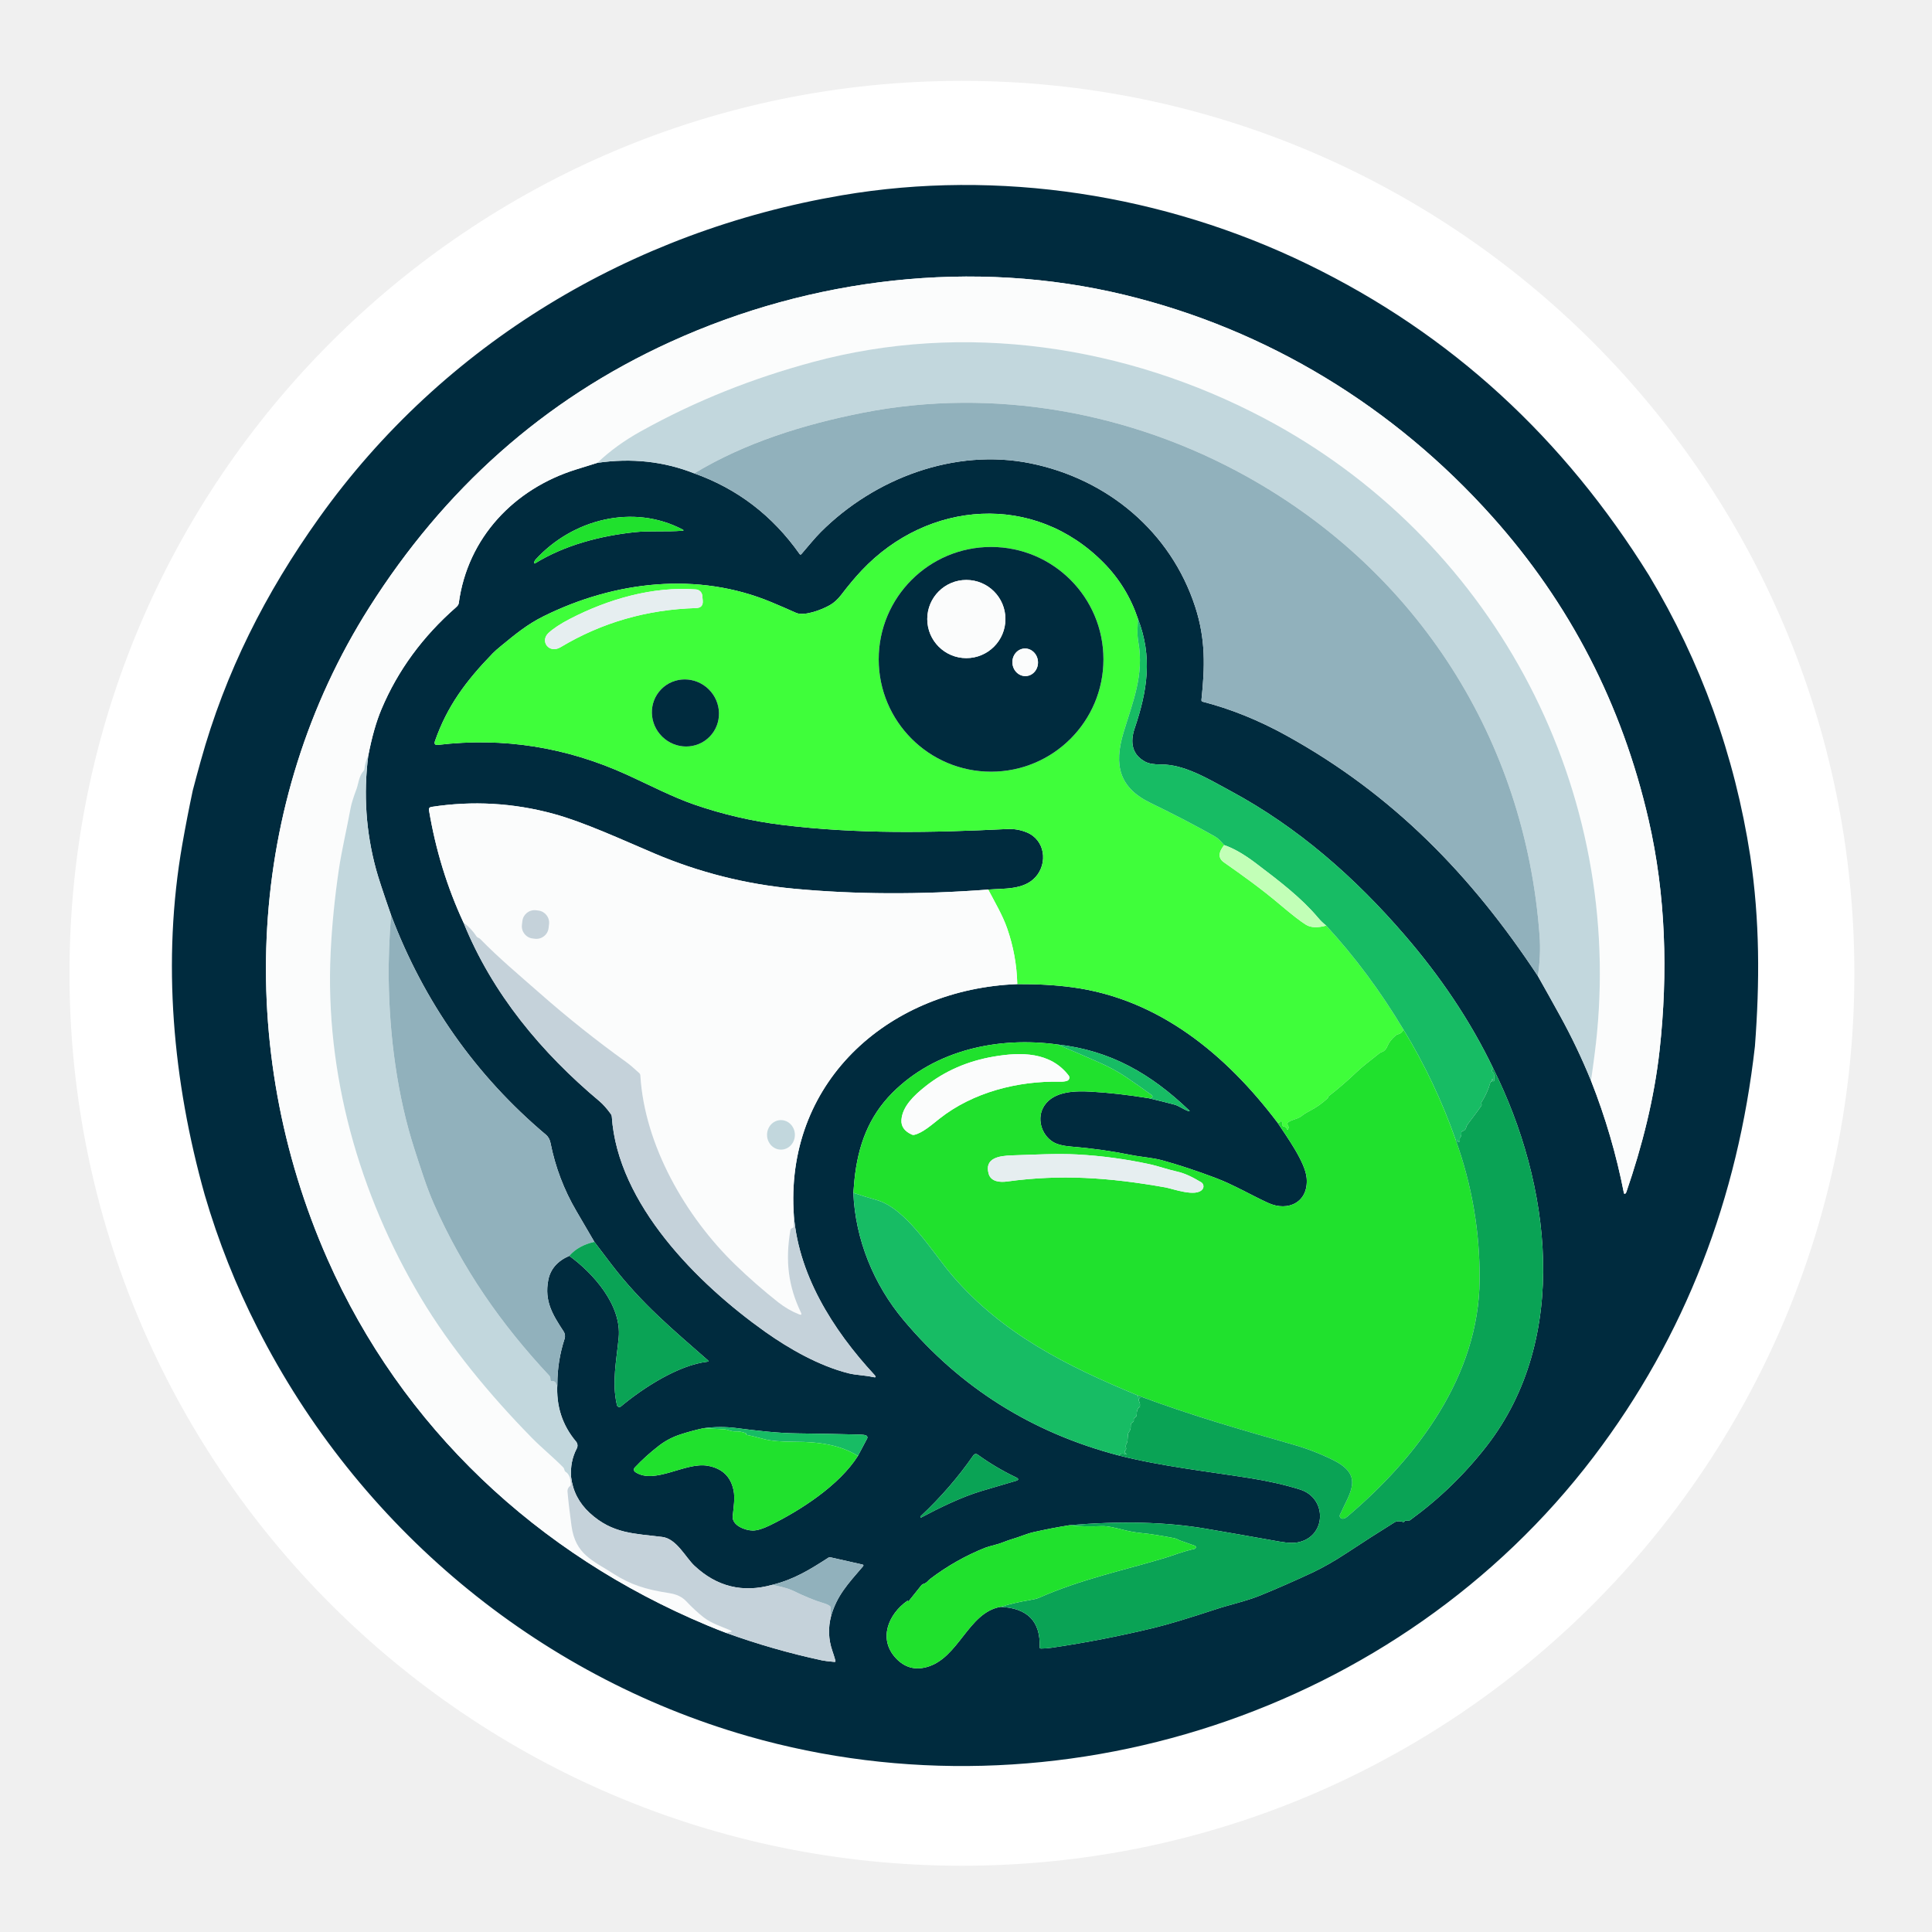
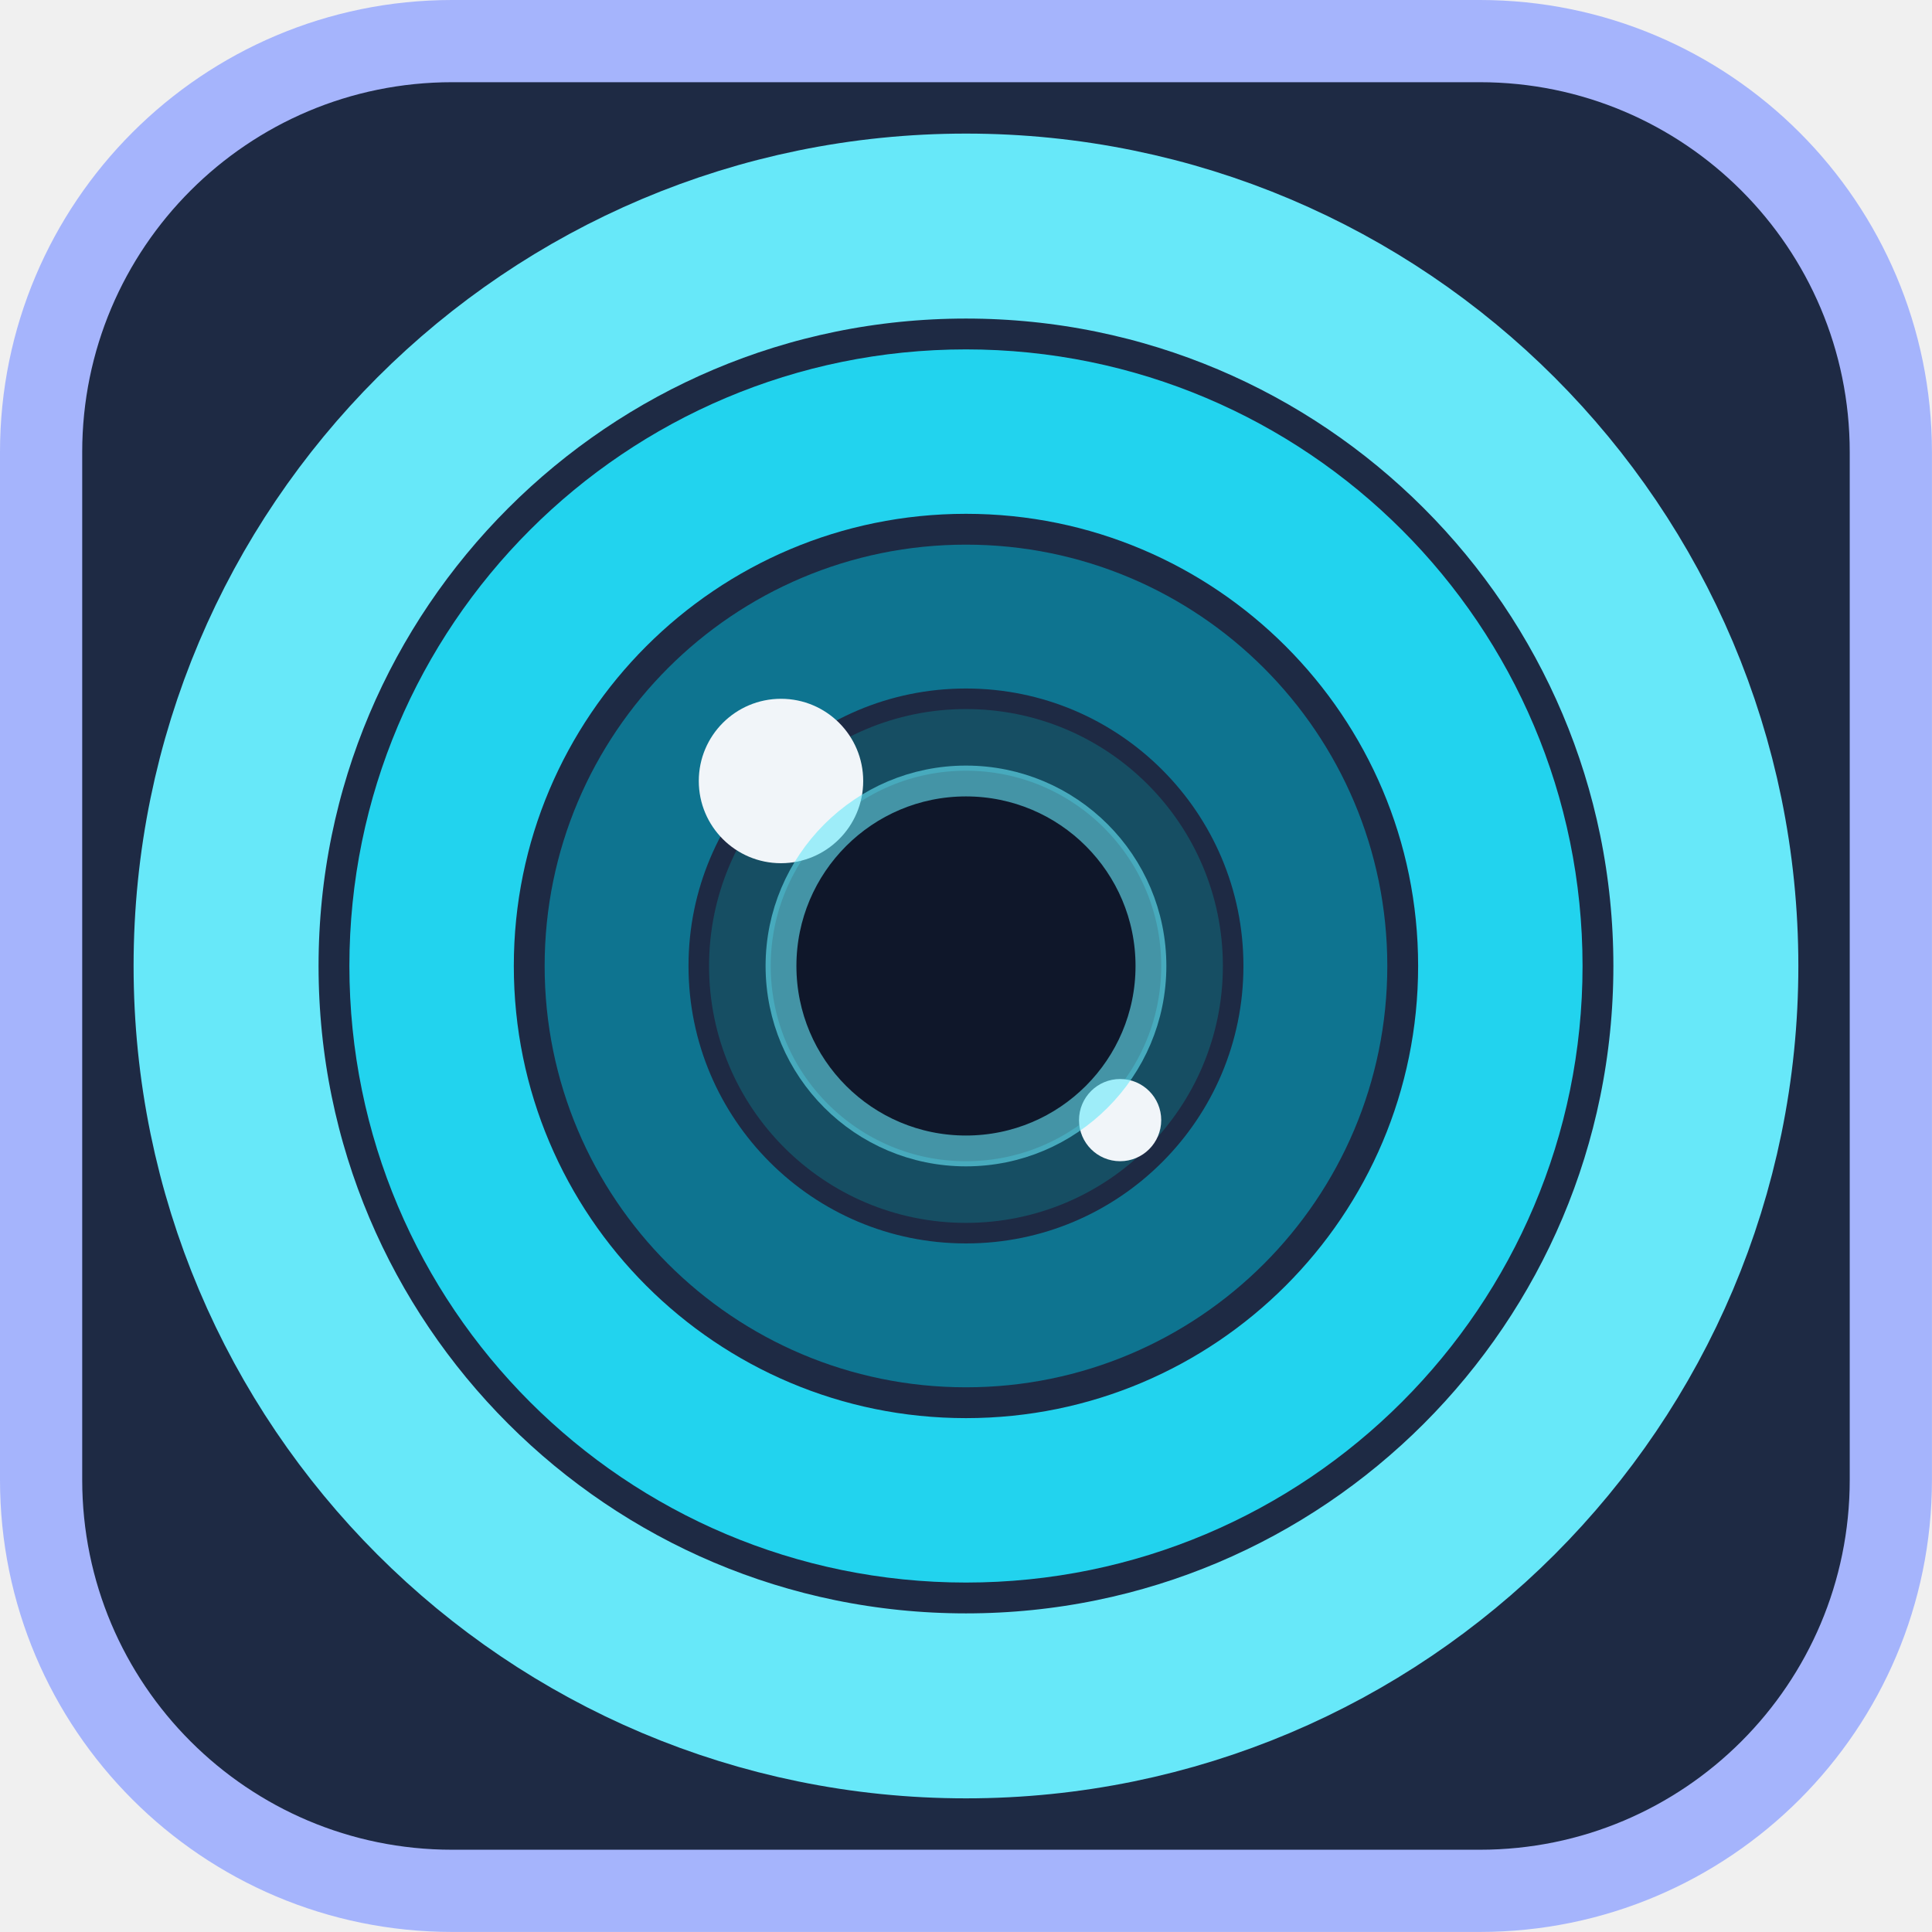
- <svg xmlns="http://www.w3.org/2000/svg" version="1.1" viewBox="0.00 0.00 1024.00 1024.00" id="svg112">
-   <defs id="defs112" />
-   <circle style="fill:#ffffff;stroke-width:0" id="path172" cx="509.843" cy="515.869" r="473.013" />
-   <path fill="#002b3e" d="m 874.012,304.967 q 41.326,68.793 53.663,148.786 c 5.083,34.16 5.053,66.872 2.467,100.826 -9.042,80.111 -36.642,153.292 -85.563,217.638 C 741.656,907.601 559.863,967.071 396.464,920.205 284.158,887.98 189.804,808.903 136.584,704.088 q -17.331,-33.998 -28.073,-70.773 C 91.579,573.033 85.772,509.5 96.632,447.488 q 2.527,-14.391 5.541,-28.546 2.024,-7.757 4.152,-15.381 c 13.135,-47.369 34.337,-89.183 62.765,-129.031 65.838,-92.33 165.541,-151.992 277.034,-171.008 83.199,-14.184 170.756,-0.458 246.819,36.465 76.772,37.278 136.064,92.596 181.07,164.979 z M 384.792,865.433 q 25,9.028 50.812,14.583 1.847,0.399 6.604,0.827 0.783,0.074 0.576,-0.68 -0.754,-2.674 -1.61,-5.142 -3.162,-9.146 -0.65,-18.631 c 3.147,-10.727 8.643,-16.622 16.858,-26.182 q 0.665,-0.768 -0.325,-0.99 l -16.858,-3.797 q -0.635,-0.148 -1.182,0.207 c -9.796,6.324 -18.129,11.495 -29.683,14.361 q -23.537,6.575 -41.341,-10.18 c -4.654,-4.388 -9.397,-14.228 -16.947,-15.189 -14.687,-1.876 -26.344,-1.537 -38.534,-12.766 q -8.451,-7.787 -9.825,-19.001 -0.591,-8.245 3.029,-15.159 a 3.28,3.28 0 0 0 -0.399,-3.635 q -10.963,-13.017 -9.899,-30.658 0.015,-12.16 3.827,-23.818 a 4.506,4.506 0 0 0 -0.517,-3.886 c -5.807,-8.88 -10.269,-15.972 -8.141,-27.186 q 1.655,-8.732 11.14,-12.884 c 12.603,9.131 27.866,26.122 26.196,43.38 -1.152,11.953 -3.723,23.729 -0.931,35.741 a 1.3,1.3 0 0 0 2.098,0.709 c 11.672,-9.766 30.422,-21.941 45.818,-23.714 q 1.034,-0.118 0.251,-0.798 c -17.996,-15.839 -34.884,-29.654 -51.107,-50.841 q -4.551,-5.94 -9.028,-11.894 -4.905,-8.451 -9.5,-16.267 -9.944,-16.962 -13.756,-36.229 c -0.281,-1.448 -1.049,-3.118 -2.32,-4.196 -37.366,-31.471 -64.789,-70.61 -82.179,-116.517 q -6.265,-17.981 -7.949,-24.216 -8.038,-29.639 -4.137,-60.224 2.837,-14.805 7.033,-24.734 12.943,-30.688 39.494,-53.944 1.315,-1.152 1.448,-2.201 c 4.669,-34.692 29.358,-60.622 62.174,-70.847 q 6.102,-1.906 11.273,-3.517 27.172,-3.975 51.388,5.585 34.293,12.234 55.776,42.685 0.473,0.694 1.034,0.044 c 3.369,-3.915 7.018,-8.437 10.254,-11.672 28.427,-28.413 70.921,-44.577 111.227,-36.362 40.779,8.318 74.245,36.273 87.173,75.959 5.674,17.39 5.142,32.166 3.339,49.364 q -0.089,0.827 0.724,1.019 22.207,5.718 44.163,17.834 c 56.618,31.22 98.255,74.245 133.405,127.524 q 5.718,10.106 11.85,21.232 9.146,16.607 16.327,34.249 11.466,29.018 17.449,59.603 a 0.458,0.458 0 0 0 0.68,0.295 q 0.399,-0.236 0.591,-0.813 c 8.378,-24.32 14.819,-49.674 17.642,-75.279 4.477,-40.646 3.339,-82.179 -5.851,-122.131 Q 852.721,342.91 790.887,273.792 C 738.952,215.725 671.814,174.591 595.973,156.27 515.818,136.914 430.004,147.168 355.256,181.255 287.763,212.017 235.179,259.681 195.744,321.899 130.172,425.385 124.321,555.775 173.566,667.343 213.031,756.762 284.971,823.856 374.7,861.414 q 5.112,2.142 10.091,4.019 z M 523.782,471.498 q -54.299,4.093 -102.939,-0.458 -38.534,-3.62 -74.097,-18.735 c -17.376,-7.373 -37.1,-16.519 -53.324,-20.951 q -31.959,-8.717 -64.745,-3.679 -1.551,0.236 -1.3,1.788 5.275,31.501 18.306,59.559 c 15.145,37.485 41.282,68.911 72.132,94.724 q 2.733,2.305 5.954,6.723 0.443,0.606 0.502,1.359 c 3.073,46.409 45.64,88.74 81.16,113.961 13.032,9.249 28.797,18.173 44.325,22.089 3.989,1.005 8.732,1.019 12.987,2.009 q 2.32,0.547 0.694,-1.212 c -21.971,-23.729 -41.193,-53.974 -42.848,-87.247 -3.354,-69.813 51.979,-117.33 118.585,-119.827 q 15.809,-0.103 29.048,1.67 c 46.01,6.117 81.647,35.712 108.849,71.674 4.935,7.521 14.76,20.981 15.484,29.447 1.093,12.721 -9.737,18.07 -20.419,13.179 -8.732,-4.004 -18.439,-9.693 -27.777,-13.209 q -15.041,-5.688 -28.309,-9.353 c -5.142,-1.418 -11.347,-1.788 -16.445,-2.822 q -15.75,-3.177 -31.767,-4.462 -6.634,-0.532 -9.825,-2.541 c -6.25,-3.93 -8.732,-12.825 -4.477,-19.208 5.275,-7.89 16.962,-7.786 24.66,-7.373 q 13.785,0.754 30.555,3.457 6.9,1.596 13.682,3.398 c 2.482,0.665 4.684,2.482 7.314,3.398 q 1.404,0.488 0.325,-0.532 c -19.991,-19.045 -41.4,-31.619 -69.576,-34.722 -31.264,-4.285 -64.892,2.778 -87.646,25.753 -12.382,12.515 -18.129,27.674 -19.991,46.187 q -0.369,3.679 -0.561,6.678 c 1.02,24.822 10.875,48.714 26.625,67.478 q 45.035,53.634 113.961,71.704 c 22.769,5.792 46.379,8.348 69.561,12.027 q 14.805,2.349 26.595,6.043 c 14.627,4.58 14.036,25.192 -1.271,28.028 -3.871,0.724 -8.717,-0.266 -12.795,-0.99 q -17.893,-3.206 -35.83,-6.265 -31.604,-5.378 -72.369,-1.832 -9.5,1.522 -18.868,3.635 c -3.842,0.857 -7.594,2.615 -11.569,3.738 -2.733,0.768 -5.319,2.069 -8.171,2.807 q -4.654,1.212 -6.176,1.817 -15.573,6.265 -28.989,16.46 c -1.079,0.813 -1.817,2.172 -3.561,2.645 q -0.65,0.177 -1.079,0.709 l -6.664,8.333 q -0.163,0.192 -0.222,0.133 -0.133,-0.133 -0.325,-0.222 -0.133,-0.074 -0.266,0.015 c -10.032,7.033 -15.529,20.227 -6.058,30.378 q 6.767,7.255 16.149,4.772 c 17.257,-4.566 22.059,-29.033 39.361,-31.959 q 21.454,0.975 20.7,21.321 -0.03,0.768 0.739,0.768 2.911,-0.03 5.733,-0.443 27.408,-4.048 54.313,-10.579 10.786,-2.615 33.215,-10.003 c 6.398,-2.113 15.558,-4.122 22.99,-7.151 q 13.741,-5.629 27.216,-11.924 8.762,-4.107 18.558,-10.564 12.574,-8.304 25.369,-16.267 0.576,-0.355 1.226,-0.458 1.699,-0.251 3.191,0.296 a 0.724,0.739 23.6 0 0 0.901,-0.355 q 0.34,-0.665 1.359,-0.355 a 1.684,1.684 0 0 0 1.522,-0.251 q 23.02,-16.725 40.513,-39.184 c 44.754,-57.49 33.968,-139.374 3.576,-200.189 -12.249,-25.576 -28.398,-49.201 -46.896,-70.64 -26.403,-30.644 -56.589,-57.224 -92.315,-76.461 -11.85,-6.383 -24.409,-14.125 -36.879,-14.051 q -5.57,0.03 -8.304,-1.418 c -7.033,-3.709 -8.2,-10.254 -5.688,-17.686 6.782,-20.02 9.574,-37.928 1.729,-58.185 q -5.674,-16.903 -18.04,-29.491 c -36.908,-37.618 -93.246,-33.229 -128.352,3.945 q -5.053,5.349 -10.801,12.884 -2.822,3.694 -6.146,5.555 c -4.743,2.674 -13.697,5.895 -17.848,4.034 q -6.442,-2.896 -12.973,-5.615 c -39.095,-16.356 -83.022,-11.273 -120.772,7.388 -8.909,4.403 -15.366,9.87 -22.414,15.617 q -3.044,2.482 -4.447,3.915 c -14.539,14.967 -24.335,28.28 -30.762,46.63 q -0.813,2.334 1.64,2.039 51.92,-6.161 100.19,15.869 c 11.835,5.393 24.098,11.791 35.519,15.736 q 22.695,7.86 46.645,10.815 c 40.188,4.935 79.003,4.152 119.324,2.187 q 5.275,-0.251 10.136,1.699 c 9.914,3.945 11.48,16.297 4.905,23.699 -6.161,6.944 -16.844,6.043 -25.133,6.693 z M 361.787,280.662 c -26.211,-13.77 -58.332,-5.467 -77.865,15.869 q -0.783,0.842 -0.798,1.847 a 0.281,0.281 0 0 0 0.428,0.236 c 15.869,-9.766 34.722,-14.627 53.131,-16.578 7.491,-0.798 16.652,-0.074 24.97,-0.739 q 1.182,-0.089 0.133,-0.635 z m 11.052,476.321 q -6.22,1.345 -12.278,3.324 -6.117,1.995 -11.155,5.836 -7.018,5.378 -12.987,11.702 a 1.551,1.551 0 0 0 0.251,2.349 c 10.284,6.915 26.507,-5.393 38.401,-3.31 q 11.451,2.009 13.726,12.973 c 0.857,4.152 0.015,9.205 -0.443,13.697 -0.502,5.068 6.841,7.668 10.638,7.654 q 3.457,0 9.072,-2.748 c 16.031,-7.816 36.775,-21.173 46.645,-36.79 l 4.92,-9.264 a 1.152,1.138 23.7 0 0 -0.635,-1.61 q -1.152,-0.399 -3.058,-0.443 -16.489,-0.414 -32.978,-0.621 c -10.963,-0.118 -21.897,-1.448 -32.742,-2.837 q -8.599,-1.093 -17.376,0.089 z m 115.438,47.31 c 9.427,-5.024 21.261,-10.83 31.959,-14.036 q 9.707,-2.911 18.055,-5.319 2.645,-0.754 0.163,-1.936 -10.712,-5.112 -20.36,-12.086 a 1.492,1.492 0 0 0 -2.113,0.355 q -12.071,17.42 -28.043,32.372 -0.118,0.103 -0.133,0.222 -0.015,0.222 0.148,0.384 0.148,0.133 0.325,0.044 z" id="path76" style="display:inline;stroke-width:1.478" />
-   <path fill="#fbfcfc" d="m 843.265,572.782 q 2.275,-15.676 3.177,-25.192 C 859.311,413.166 789.306,284.607 669.938,221.635 596.845,183.072 511.119,170.173 430.743,191.908 c -31.678,8.555 -61.494,20.257 -91.089,36.687 q -13.179,7.314 -23.049,16.725 -5.171,1.611 -11.273,3.517 c -32.816,10.224 -57.505,36.155 -62.174,70.847 q -0.133,1.049 -1.448,2.201 -26.551,23.256 -39.494,53.944 -4.196,9.929 -7.033,24.734 -1.67,3.236 -2.009,6.87 -0.059,0.709 -0.532,1.241 c -2.497,2.822 -2.66,6.767 -3.635,9.367 q -2.571,6.87 -3.177,10.239 c -1.995,10.904 -4.758,22.488 -6.235,32.564 q -3.339,22.68 -4.359,44.266 c -3.029,63.843 15.085,127.923 47.768,182.695 15.499,25.989 36.391,51.329 58.805,74.201 5.097,5.201 11.569,10.49 16.637,15.647 q 0.532,0.547 0.724,1.492 0.148,0.68 0.739,1.034 1.33,0.798 2.083,2.925 0.532,1.684 0.488,3.738 -0.015,0.576 -0.473,0.916 -0.694,0.517 -1.034,1.418 -0.236,0.635 -0.192,1.315 0.665,7.668 2.142,18.38 c 2.083,15.012 11.17,18.159 22.192,25.221 8.983,5.733 16.77,8.318 29.609,10.298 q 5.733,0.872 8.895,4.211 5.038,5.319 9.427,8.703 c 4.004,3.103 9.264,4.772 14.096,6.811 q 1.315,0.561 -0.074,0.842 l -2.275,0.473 q -4.979,-1.876 -10.091,-4.019 C 284.971,823.856 213.031,756.762 173.566,667.343 124.321,555.775 130.172,425.385 195.744,321.899 235.179,259.681 287.763,212.017 355.256,181.255 c 74.748,-34.086 160.562,-44.34 240.717,-24.985 75.841,18.321 142.979,59.455 194.914,117.522 q 61.834,69.118 82.889,160.665 c 9.19,39.952 10.328,81.485 5.851,122.131 -2.822,25.605 -9.264,50.96 -17.642,75.279 q -0.192,0.576 -0.591,0.813 a 0.458,0.458 0 0 1 -0.68,-0.296 q -5.984,-30.585 -17.449,-59.603 z" id="path77" style="display:inline;stroke-width:1.478" />
-   <path fill="#c2d7dd" d="m 843.265,572.782 q -7.181,-17.642 -16.327,-34.249 -6.132,-11.126 -11.85,-21.232 1.684,-10.919 0.916,-21.424 C 808.351,391.875 751.216,302.987 661.058,252.693 599.564,218.414 526.678,205.057 457.102,218.813 c -31.072,6.161 -62.1,15.765 -89.109,32.092 q -24.216,-9.56 -51.388,-5.585 9.87,-9.412 23.049,-16.725 c 29.595,-16.43 59.411,-28.132 91.089,-36.687 80.377,-21.734 166.102,-8.836 239.195,29.728 119.368,62.972 189.373,191.53 176.504,325.955 q -0.901,9.515 -3.177,25.192 z" id="path78" style="display:inline;stroke-width:1.478" />
-   <path fill="#91b1bc" d="M 815.089,517.301 C 779.939,464.022 738.302,420.996 681.684,389.776 q -21.956,-12.116 -44.163,-17.834 -0.813,-0.192 -0.724,-1.019 c 1.803,-17.198 2.334,-31.973 -3.339,-49.364 -12.928,-39.686 -46.394,-67.641 -87.173,-75.959 -40.307,-8.215 -82.8,7.949 -111.227,36.362 -3.236,3.236 -6.885,7.757 -10.254,11.672 q -0.561,0.65 -1.034,-0.044 -21.483,-30.452 -55.776,-42.685 c 27.009,-16.327 58.037,-25.93 89.109,-32.092 69.576,-13.756 142.462,-0.399 203.956,33.879 90.158,50.295 147.294,139.182 154.947,243.184 q 0.768,10.505 -0.916,21.424 z" id="path80" style="display:inline;stroke-width:1.478" />
-   <path fill="#3ffe3a" d="m 603.11,327.898 c -0.044,4.27 -0.591,7.801 0.192,12.145 3.251,17.863 -3.014,32.151 -7.86,48.389 -5.068,16.947 -2.394,29.004 14.317,37.115 q 19.222,9.308 34.145,17.789 1.522,0.872 2.66,2.054 1.241,1.3 2.275,2.527 -4.743,5.91 -0.133,9.131 c 10.269,7.196 19.813,14.022 29.905,22.562 q 9.633,8.141 13.652,10.564 3.797,2.275 10.653,0.414 22.798,24.778 40.957,55.141 -0.975,2.069 -2.94,2.482 -0.68,0.148 -1.197,0.591 -3.221,2.778 -4.359,5.644 -0.99,2.467 -2.97,3.132 -0.724,0.236 -1.315,0.709 l -7.018,5.555 q -2.911,2.305 -5.6,4.876 -6.885,6.56 -14.406,12.382 -0.177,0.148 -0.163,0.355 0.015,0.118 0,0.222 -0.015,0.207 -0.222,0.399 -4.418,4.137 -9.811,6.885 -2.29,1.167 -4.3,2.763 c -1.921,1.522 -6.294,1.98 -7.166,3.546 q -0.251,0.443 0.044,0.857 0.946,1.33 0.207,2.467 -0.296,0.458 -0.473,-0.044 -0.443,-1.3 -1.803,-1.522 -0.754,-0.118 -0.621,-0.857 0.192,-1.093 -0.754,-2.069 -0.251,-0.281 -0.355,0.089 -0.074,0.31 -0.207,0.458 -0.458,0.547 -1.374,0.295 C 649.873,558.982 614.235,529.387 568.225,523.27 q -13.239,-1.773 -29.048,-1.67 -0.369,-15.277 -5.408,-29.669 c -2.349,-6.737 -6.442,-13.682 -9.988,-20.434 8.289,-0.65 18.971,0.251 25.133,-6.693 6.575,-7.402 5.009,-19.754 -4.905,-23.699 q -4.861,-1.95 -10.136,-1.699 c -40.321,1.965 -79.136,2.748 -119.324,-2.187 q -23.951,-2.955 -46.645,-10.815 c -11.421,-3.945 -23.685,-10.343 -35.519,-15.736 q -48.27,-22.03 -100.19,-15.869 -2.453,0.296 -1.64,-2.039 c 6.427,-18.351 16.223,-31.663 30.762,-46.63 q 1.404,-1.433 4.447,-3.915 c 7.048,-5.748 13.504,-11.214 22.414,-15.617 37.751,-18.661 81.677,-23.744 120.772,-7.388 q 6.531,2.719 12.973,5.615 c 4.152,1.862 13.106,-1.359 17.848,-4.034 q 3.324,-1.862 6.146,-5.555 5.748,-7.535 10.801,-12.884 c 35.106,-37.174 91.443,-41.562 128.352,-3.945 q 12.367,12.588 18.04,29.491 z m -18.262,21.557 a 59.559,59.559 0 0 0 -59.559,-59.559 59.559,59.559 0 0 0 -59.559,59.559 59.559,59.559 0 0 0 59.559,59.559 59.559,59.559 0 0 0 59.559,-59.559 z M 368.894,312.414 c -23.005,-1.743 -46.808,5.245 -66.828,15.617 q -7.476,3.871 -11.333,7.447 c -4.743,4.403 0.31,11.185 6.383,7.55 q 32.683,-19.592 71.837,-20.744 3.842,-0.103 3.516,-3.945 l -0.236,-2.63 a 3.62,3.635 89.7 0 0 -3.339,-3.295 z m 7.237,78.039 a 17.967,17.597 44.4 0 0 -0.525,-25.143 17.967,17.597 44.4 0 0 -25.149,10e-4 17.967,17.597 44.4 0 0 0.525,25.143 17.967,17.597 44.4 0 0 25.149,-0.002 z" id="path81" style="display:inline;stroke-width:1.478" />
-   <path fill="#20e12d" d="m 283.922,296.53 c 19.533,-21.335 51.654,-29.639 77.865,-15.869 q 1.049,0.547 -0.133,0.635 c -8.318,0.665 -17.479,-0.059 -24.97,0.739 -18.41,1.95 -37.263,6.811 -53.131,16.578 a 0.281,0.281 0 0 1 -0.428,-0.236 q 0.015,-1.005 0.798,-1.847 z" id="path82" style="display:inline;stroke-width:1.478" />
-   <path fill="#002b3e" d="m 584.848,349.455 a 59.559,59.559 0 0 1 -59.559,59.559 59.559,59.559 0 0 1 -59.559,-59.559 59.559,59.559 0 0 1 59.559,-59.559 59.559,59.559 0 0 1 59.559,59.559 z m -51.949,-21.35 a 20.715,20.715 0 0 0 -20.715,-20.715 20.715,20.715 0 0 0 -20.715,20.715 20.715,20.715 0 0 0 20.715,20.715 20.715,20.715 0 0 0 20.715,-20.715 z m 11.062,30.221 a 7.314,6.782 85.4 0 0 6.173,-7.834 7.314,6.782 85.4 0 0 -7.346,-6.746 7.314,6.782 85.4 0 0 -6.173,7.834 7.314,6.782 85.4 0 0 7.346,6.746 z" id="path83" style="display:inline;stroke-width:1.478" />
-   <path fill="#fbfcfc" d="m 532.898,328.105 a 20.715,20.715 0 0 1 -20.715,20.715 20.715,20.715 0 0 1 -20.715,-20.715 20.715,20.715 0 0 1 20.715,-20.715 20.715,20.715 0 0 1 20.715,20.715 z" id="path84" style="display:inline;stroke-width:1.478" />
-   <path fill="#e6eef0" d="m 302.066,328.031 c 20.02,-10.372 43.823,-17.361 66.828,-15.617 a 3.62,3.635 89.7 0 1 3.339,3.295 l 0.236,2.63 q 0.325,3.842 -3.516,3.945 -39.154,1.152 -71.837,20.744 c -6.073,3.635 -11.126,-3.147 -6.383,-7.55 q 3.856,-3.576 11.333,-7.447 z" id="path85" style="display:inline;stroke-width:1.478" />
-   <path fill="#17bc64" d="m 603.11,327.898 c 7.846,20.257 5.053,38.164 -1.729,58.185 -2.512,7.432 -1.345,13.977 5.688,17.686 q 2.733,1.448 8.304,1.418 c 12.47,-0.074 25.029,7.668 36.879,14.051 35.726,19.237 65.912,45.818 92.315,76.461 18.498,21.439 34.648,45.064 46.896,70.64 q -1.537,0.901 -0.089,2.113 0.443,0.369 0.488,0.946 l 0.222,3.073 q 0.015,0.177 -0.118,0.31 l -0.296,0.295 a 0.222,0.222 0 0 1 -0.355,-0.074 q -0.236,-0.473 -0.163,-1.005 0.059,-0.399 -0.222,-0.118 -0.502,0.502 -0.015,1.212 0.103,0.148 -0.074,0.148 -0.192,0 -0.428,0 a 0.502,0.502 0 0 0 -0.458,0.355 q -1.566,5.644 -4.713,10.579 -0.295,0.473 -0.044,0.975 0.236,0.458 -0.059,0.916 -1.492,2.246 -7.447,10.106 -0.443,0.606 -0.576,1.345 -0.266,1.522 -1.862,1.98 -0.813,0.236 -0.709,1.079 0.177,1.33 -0.68,2.453 -0.295,0.384 -0.148,0.842 0.118,0.443 -0.059,0.946 -0.296,0.783 -1.049,0.428 -0.384,-0.177 -0.044,-0.414 0.236,-0.163 0.103,-0.488 a 0.148,0.133 81.7 0 0 -0.089,-0.074 l -1.019,-0.059 q -10.801,-30.747 -27.689,-58.48 -18.159,-30.363 -40.957,-55.141 -2.364,-1.847 -4.211,-4.048 c -8.821,-10.52 -20.316,-19.355 -33.259,-29.137 q -9.323,-7.033 -16.607,-9.486 -1.034,-1.226 -2.275,-2.527 -1.138,-1.182 -2.66,-2.054 -14.923,-8.481 -34.145,-17.789 c -16.711,-8.112 -19.385,-20.168 -14.317,-37.115 4.846,-16.238 11.111,-30.525 7.86,-48.389 -0.783,-4.344 -0.236,-7.875 -0.192,-12.145 z" id="path87" style="display:inline;stroke-width:1.478" />
-   <path fill="#fbfcfc" d="m 543.96,358.326 a 7.314,6.782 85.4 0 1 -7.346,-6.746 7.314,6.782 85.4 0 1 6.173,-7.834 7.314,6.782 85.4 0 1 7.346,6.746 7.314,6.782 85.4 0 1 -6.173,7.834 z" id="path88" style="display:inline;stroke-width:1.478" />
-   <path fill="#002b3e" d="m 376.131,390.453 a 17.967,17.597 44.4 0 1 -25.149,0.002 17.967,17.597 44.4 0 1 -0.525,-25.143 17.967,17.597 44.4 0 1 25.149,-0.001 17.967,17.597 44.4 0 1 0.525,25.143 z" id="path89" style="display:inline;stroke-width:1.478" />
-   <path fill="#c2d7dd" d="m 195.182,400.562 q -3.901,30.585 4.137,60.224 1.684,6.235 7.949,24.216 -1.448,18.395 -1.241,34.145 c 0.384,29.639 4.462,61.612 13.741,90.217 3.147,9.678 6.235,19.71 10.21,28.738 15.248,34.53 35.726,63.858 61.184,91.059 q 0.473,0.517 0.532,1.212 l 0.059,0.901 q 0.074,0.946 1.019,0.798 0.96,-0.148 1.64,0.665 0.281,0.325 0.31,0.739 0.148,1.61 0.694,-0.074 -1.064,17.642 9.899,30.658 a 3.28,3.28 0 0 1 0.399,3.635 q -3.62,6.915 -3.029,15.159 -0.34,0.118 -0.694,0.251 -0.754,-2.128 -2.083,-2.925 -0.591,-0.355 -0.739,-1.034 -0.192,-0.946 -0.724,-1.492 C 293.378,772.497 286.906,767.208 281.809,762.007 259.395,739.135 238.503,713.796 223.004,687.806 190.321,633.035 172.207,568.955 175.236,505.111 q 1.019,-21.587 4.359,-44.266 c 1.478,-10.077 4.24,-21.66 6.235,-32.564 q 0.606,-3.369 3.177,-10.239 c 0.975,-2.6 1.138,-6.545 3.635,-9.367 q 0.473,-0.532 0.532,-1.241 0.34,-3.635 2.009,-6.87 z" id="path90" style="display:inline;stroke-width:1.478" />
-   <path fill="#fbfcfc" d="m 523.782,471.498 c 3.546,6.752 7.639,13.697 9.988,20.434 q 5.038,14.391 5.408,29.669 c -66.606,2.497 -121.939,50.014 -118.585,119.827 l 0.089,8.791 q 0,0.31 -0.295,0.458 l -0.754,0.34 q -0.576,0.281 -0.694,0.916 c -2.852,16.607 -1.034,29.92 5.555,43.705 q 0.813,1.699 -0.946,1.005 -5.94,-2.364 -11.17,-6.486 -11.835,-9.353 -22.65,-19.828 C 363.471,644.914 341.634,607.163 339.403,570.004 a 1.847,1.832 19.7 0 0 -0.591,-1.241 q -4.314,-3.989 -6.856,-5.821 -23.714,-17.036 -45.64,-36.332 c -10.801,-9.5 -21.793,-18.691 -31.855,-28.989 a 2.364,2.334 77.1 0 0 -0.857,-0.547 q -0.68,-0.222 -0.975,-0.68 -2.97,-4.521 -6.944,-7.373 -13.032,-28.058 -18.306,-59.559 -0.251,-1.551 1.3,-1.788 32.786,-5.038 64.745,3.679 c 16.223,4.433 35.948,13.578 53.324,20.951 q 35.564,15.115 74.097,18.735 48.64,4.551 102.939,0.458 z m -232.769,18.329 a 6.501,6.501 0 0 0 -5.686,-7.225 l -1.232,-0.147 a 6.501,6.501 0 0 0 -7.225,5.686 l -0.245,2.054 a 6.501,6.501 0 0 0 5.686,7.225 l 1.232,0.147 a 6.501,6.501 0 0 0 7.225,-5.686 z m 123.025,119.507 a 7.831,7.388 89.2 0 0 7.277,-7.933 7.831,7.388 89.2 0 0 -7.496,-7.727 7.831,7.388 89.2 0 0 -7.277,7.933 7.831,7.388 89.2 0 0 7.496,7.727 z" id="path91" style="display:inline;stroke-width:1.478" />
-   <path fill="#c2ffb7" d="m 648.839,447.917 q 7.284,2.453 16.607,9.486 c 12.943,9.781 24.438,18.617 33.259,29.137 q 1.847,2.201 4.211,4.048 -6.856,1.862 -10.653,-0.414 -4.019,-2.423 -13.652,-10.564 c -10.091,-8.54 -19.636,-15.366 -29.905,-22.562 q -4.61,-3.221 0.133,-9.131 z" id="path92" style="display:inline;stroke-width:1.478" />
-   <path fill="#c5d2da" d="m 290.768,491.881 a 6.501,6.501 0 0 1 -7.225,5.686 l -1.232,-0.147 a 6.501,6.501 0 0 1 -5.686,-7.225 l 0.245,-2.054 a 6.501,6.501 0 0 1 7.225,-5.686 l 1.232,0.147 a 6.501,6.501 0 0 1 5.686,7.225 z" id="path94" style="display:inline;stroke-width:1.478" />
-   <path fill="#91b1bc" d="m 207.268,485.002 c 17.39,45.906 44.813,85.046 82.179,116.517 1.271,1.079 2.039,2.748 2.32,4.196 q 3.812,19.267 13.756,36.229 4.595,7.816 9.5,16.267 -8.481,1.891 -13.298,7.417 -9.486,4.152 -11.14,12.884 c -2.128,11.214 2.334,18.306 8.141,27.186 a 4.506,4.506 0 0 1 0.517,3.886 q -3.812,11.658 -3.827,23.818 -0.547,1.684 -0.694,0.074 -0.03,-0.414 -0.31,-0.739 -0.68,-0.813 -1.64,-0.665 -0.946,0.148 -1.02,-0.798 l -0.059,-0.901 q -0.059,-0.694 -0.532,-1.212 c -25.458,-27.201 -45.936,-56.53 -61.184,-91.059 -3.975,-9.028 -7.063,-19.06 -10.21,-28.738 -9.279,-28.605 -13.357,-60.578 -13.741,-90.217 q -0.207,-15.75 1.241,-34.145 z" id="path95" style="display:inline;stroke-width:1.478" />
-   <path fill="#c5d2da" d="m 245.684,489.021 q 3.975,2.852 6.944,7.373 0.295,0.458 0.975,0.68 a 2.364,2.334 77.1 0 1 0.857,0.547 c 10.062,10.298 21.055,19.488 31.855,28.989 q 21.926,19.296 45.64,36.332 2.541,1.832 6.856,5.821 a 1.847,1.832 19.7 0 1 0.591,1.241 c 2.231,37.16 24.069,74.91 50.324,100.323 q 10.815,10.476 22.65,19.828 5.23,4.122 11.17,6.486 1.758,0.694 0.946,-1.005 c -6.59,-13.785 -8.407,-27.098 -5.555,-43.705 q 0.118,-0.635 0.694,-0.916 l 0.754,-0.34 q 0.295,-0.148 0.295,-0.458 l -0.089,-8.791 c 1.655,33.274 20.877,63.518 42.848,87.247 q 1.625,1.758 -0.694,1.212 c -4.255,-0.99 -8.998,-1.005 -12.987,-2.009 -15.529,-3.915 -31.294,-12.84 -44.325,-22.089 -35.519,-25.221 -78.087,-67.552 -81.16,-113.961 q -0.059,-0.754 -0.502,-1.359 -3.221,-4.418 -5.954,-6.723 C 286.966,557.933 260.828,526.506 245.684,489.021 Z" id="path96" style="display:inline;stroke-width:1.478" />
-   <path fill="#20e12d" d="m 743.873,545.728 q 16.888,27.733 27.689,58.48 12.928,35.963 12.662,74.127 c -0.369,50.871 -32.934,94.044 -70.182,125.544 q -1.507,1.271 -2.748,1.034 a 1.492,1.507 17.3 0 1 -1.093,-2.098 c 5.363,-11.894 12.899,-20.789 -3.59,-28.959 q -10.062,-4.994 -20.877,-8.097 C 657.955,757.796 632.556,750.645 603.287,739.711 565.093,723.872 531.332,706.984 504.751,676.06 494.113,663.678 480.461,640.393 464.43,635.975 q -5.999,-1.67 -12.13,-3.753 0.192,-2.999 0.561,-6.678 c 1.862,-18.513 7.609,-33.673 19.991,-46.187 22.754,-22.975 56.382,-30.038 87.646,-25.753 q 11.318,4.758 22.547,9.722 7.668,3.398 14.081,7.742 6.752,4.566 13.342,9.412 0.635,0.488 0.192,1.138 -0.488,0.694 -1.906,0.443 -16.77,-2.704 -30.555,-3.457 c -7.698,-0.414 -19.385,-0.517 -24.66,7.373 -4.255,6.383 -1.773,15.278 4.477,19.208 q 3.191,2.009 9.825,2.541 16.016,1.285 31.767,4.462 c 5.097,1.034 11.303,1.404 16.445,2.822 q 13.268,3.664 28.309,9.353 c 9.338,3.516 19.045,9.205 27.777,13.209 10.682,4.891 21.513,-0.458 20.419,-13.179 -0.724,-8.466 -10.549,-21.926 -15.484,-29.447 q 0.916,0.251 1.374,-0.295 0.133,-0.148 0.207,-0.458 0.103,-0.369 0.355,-0.089 0.946,0.975 0.754,2.069 -0.133,0.739 0.621,0.857 1.359,0.222 1.803,1.522 0.177,0.502 0.473,0.044 0.739,-1.138 -0.207,-2.467 -0.296,-0.414 -0.044,-0.857 c 0.872,-1.566 5.245,-2.024 7.166,-3.546 q 2.009,-1.596 4.3,-2.763 5.393,-2.748 9.811,-6.885 0.207,-0.192 0.222,-0.399 0.015,-0.103 0,-0.222 -0.015,-0.207 0.163,-0.355 7.521,-5.821 14.406,-12.382 2.689,-2.571 5.6,-4.876 l 7.018,-5.555 q 0.591,-0.473 1.315,-0.709 1.98,-0.665 2.97,-3.132 1.138,-2.866 4.359,-5.644 0.517,-0.443 1.197,-0.591 1.965,-0.414 2.94,-2.482 z M 566.423,570.078 c -9.663,-12.618 -25.295,-12.529 -39.671,-10.077 q -20.863,3.561 -36.303,15.824 c -6.028,4.787 -12.145,10.609 -12.662,17.715 q -0.384,5.171 5.511,7.816 0.591,0.281 1.241,0.133 c 4.314,-0.96 9.146,-5.201 13.342,-8.525 17.774,-14.081 41.681,-20.139 64.065,-19.651 q 2.187,0.044 3.664,-0.473 a 1.773,1.788 61.3 0 0 0.813,-2.763 z m 70.197,56.53 c -4.181,-2.467 -8.245,-4.669 -13.032,-5.718 -4.669,-1.019 -9.648,-2.807 -13.8,-3.723 q -19.237,-4.211 -38.859,-5.275 c -10.742,-0.591 -22.975,0.118 -34.47,0.473 -7.077,0.222 -14.731,1.463 -12.47,9.693 1.226,4.403 6.176,4.669 9.885,4.152 28.176,-3.842 53.545,-2.216 83.701,3.118 4.019,0.709 16.312,5.393 19.74,1.034 a 2.541,2.541 0 0 0 -0.694,-3.753 z" id="path97" style="display:inline;stroke-width:1.478" />
-   <path fill="#17bc64" d="m 560.498,553.603 c 28.176,3.103 49.585,15.676 69.576,34.722 q 1.079,1.019 -0.325,0.532 c -2.63,-0.916 -4.831,-2.733 -7.314,-3.398 q -6.782,-1.803 -13.682,-3.398 1.418,0.251 1.906,-0.443 0.443,-0.65 -0.192,-1.138 -6.59,-4.846 -13.342,-9.412 -6.412,-4.344 -14.081,-7.742 -11.229,-4.964 -22.547,-9.722 z" id="path98" style="display:inline;stroke-width:1.478" />
-   <path fill="#fbfcfc" d="m 526.752,560.001 c 14.376,-2.453 30.008,-2.541 39.671,10.077 a 1.773,1.788 61.3 0 1 -0.813,2.763 q -1.478,0.517 -3.664,0.473 c -22.384,-0.488 -46.291,5.57 -64.065,19.651 -4.196,3.324 -9.028,7.565 -13.342,8.525 q -0.65,0.148 -1.241,-0.133 -5.895,-2.645 -5.511,-7.816 c 0.517,-7.107 6.634,-12.928 12.662,-17.715 q 15.44,-12.263 36.303,-15.824 z" id="path100" style="display:inline;stroke-width:1.478" />
-   <path fill="#0aa355" d="m 791.463,566.34 c 30.392,60.815 41.178,142.698 -3.576,200.189 q -17.494,22.458 -40.513,39.184 a 1.684,1.684 0 0 1 -1.522,0.251 q -1.019,-0.31 -1.359,0.355 a 0.724,0.739 23.6 0 1 -0.901,0.355 q -1.492,-0.547 -3.191,-0.295 -0.65,0.103 -1.226,0.458 -12.795,7.964 -25.369,16.267 -9.796,6.457 -18.558,10.564 -13.475,6.294 -27.216,11.924 c -7.432,3.029 -16.593,5.038 -22.99,7.151 q -22.429,7.388 -33.215,10.003 -26.906,6.531 -54.313,10.579 -2.822,0.414 -5.733,0.443 -0.768,0 -0.739,-0.768 0.754,-20.345 -20.7,-21.321 7.476,-2.32 14.938,-3.502 3.723,-0.606 5.26,-1.271 c 22.754,-10.003 44.163,-14.376 66.562,-21.084 3.797,-1.123 10.328,-3.709 15.75,-4.817 q 0.975,-0.192 0.99,-0.99 a 0.768,0.768 0 0 0 -0.517,-0.724 l -8.185,-2.896 q -0.458,-0.163 -0.857,-0.428 -0.724,-0.473 -2.142,-0.754 -10.742,-2.039 -16.238,-2.556 -5.245,-0.502 -9.456,-1.551 c -4.979,-1.226 -9.308,-2.394 -12.707,-2.231 q -8.54,0.428 -16.962,-0.458 40.765,-3.546 72.369,1.832 17.937,3.058 35.83,6.265 c 4.078,0.724 8.924,1.714 12.795,0.99 15.307,-2.837 15.898,-23.448 1.271,-28.028 q -11.791,-3.694 -26.595,-6.043 c -23.182,-3.679 -46.793,-6.235 -69.561,-12.027 q 1.492,-1.625 3.93,-0.517 0.296,0.148 0.399,-0.177 0.103,-0.296 -0.163,-0.207 a 0.355,0.355 0 0 1 -0.34,-0.074 q -1.108,-1.034 -0.236,-1.758 a 1.152,1.152 0 0 0 0.355,-1.285 q -0.428,-1.197 0.34,-2.423 0.369,-0.606 0.414,-1.3 l 0.251,-3.384 q 0.059,-0.68 0.473,-1.197 1.108,-1.359 1.005,-3.546 -0.059,-1.241 1.138,-1.832 0.473,-0.236 0.473,-0.768 v -0.754 q 0,-0.591 0.561,-0.827 1.019,-0.443 1.005,-1.758 -0.059,-2.453 1.256,-3.782 0.207,-0.207 0.414,0 0.222,0.236 0.163,0.369 a 0.122,0.122 0 0 1 -0.236,-0.059 q 0.355,-2.157 -0.266,-3.206 -0.754,-1.256 0.236,-1.995 0.709,-0.532 0,-0.355 -0.089,0.015 -0.177,0.03 a 0.34,0.739 83.1 0 1 -0.754,-0.236 q -0.059,-0.325 0.163,-0.65 c 29.27,10.934 54.668,18.085 82.445,26.049 q 10.815,3.103 20.877,8.097 c 16.489,8.171 8.954,17.065 3.59,28.959 a 1.492,1.507 17.3 0 0 1.093,2.098 q 1.241,0.236 2.748,-1.034 c 37.248,-31.501 69.813,-74.674 70.182,-125.544 q 0.266,-38.164 -12.662,-74.127 l 1.019,0.059 a 0.148,0.133 81.7 0 1 0.089,0.074 q 0.133,0.325 -0.103,0.488 -0.34,0.236 0.044,0.414 0.754,0.355 1.049,-0.428 0.177,-0.502 0.059,-0.946 -0.148,-0.458 0.148,-0.842 0.857,-1.123 0.68,-2.453 -0.103,-0.842 0.709,-1.079 1.596,-0.458 1.862,-1.98 0.133,-0.739 0.576,-1.345 5.954,-7.86 7.447,-10.106 0.295,-0.458 0.059,-0.916 -0.251,-0.502 0.044,-0.975 3.147,-4.935 4.713,-10.579 a 0.502,0.502 0 0 1 0.458,-0.355 q 0.236,0 0.428,0 0.177,0 0.074,-0.148 -0.488,-0.709 0.015,-1.212 0.281,-0.281 0.222,0.118 -0.074,0.532 0.163,1.005 a 0.222,0.222 0 0 0 0.355,0.074 l 0.295,-0.295 q 0.133,-0.133 0.118,-0.31 l -0.222,-3.073 q -0.044,-0.576 -0.488,-0.946 -1.448,-1.212 0.089,-2.113 z" id="path101" style="display:inline;stroke-width:1.478" />
-   <path fill="#c2d7dd" d="m 414.038,609.335 a 7.831,7.388 89.2 0 1 -7.496,-7.727 7.831,7.388 89.2 0 1 7.277,-7.933 7.831,7.388 89.2 0 1 7.496,7.727 7.831,7.388 89.2 0 1 -7.277,7.933 z" id="path102" style="display:inline;stroke-width:1.478" />
-   <path fill="#e6eef0" d="m 623.588,620.889 c 4.787,1.049 8.85,3.251 13.032,5.718 a 2.541,2.541 0 0 1 0.694,3.753 c -3.428,4.359 -15.721,-0.325 -19.74,-1.034 -30.156,-5.334 -55.525,-6.959 -83.701,-3.118 -3.709,0.517 -8.658,0.251 -9.885,-4.152 -2.261,-8.23 5.393,-9.471 12.47,-9.693 11.495,-0.355 23.729,-1.064 34.47,-0.473 q 19.621,1.064 38.859,5.275 c 4.152,0.916 9.131,2.704 13.8,3.723 z" id="path103" style="display:inline;stroke-width:1.478" />
-   <path fill="#17bc64" d="m 452.3,632.222 q 6.132,2.083 12.13,3.753 c 16.031,4.418 29.683,27.703 40.321,40.085 26.581,30.924 60.342,47.812 98.535,63.651 q -0.222,0.325 -0.163,0.65 a 0.34,0.739 83.1 0 0 0.754,0.236 q 0.089,-0.015 0.177,-0.03 0.709,-0.177 0,0.355 -0.99,0.739 -0.236,1.995 0.621,1.049 0.266,3.206 a 0.122,0.122 0 0 0 0.236,0.059 q 0.059,-0.133 -0.163,-0.369 -0.207,-0.207 -0.414,0 -1.315,1.33 -1.256,3.782 0.015,1.315 -1.005,1.758 -0.561,0.236 -0.561,0.827 v 0.754 q 0,0.532 -0.473,0.768 -1.197,0.591 -1.138,1.832 0.103,2.187 -1.005,3.546 -0.414,0.517 -0.473,1.197 l -0.251,3.384 q -0.044,0.694 -0.414,1.3 -0.768,1.226 -0.34,2.423 a 1.152,1.152 0 0 1 -0.355,1.285 q -0.872,0.724 0.236,1.758 a 0.355,0.355 0 0 0 0.34,0.074 q 0.266,-0.089 0.163,0.207 -0.103,0.325 -0.399,0.177 -2.438,-1.108 -3.93,0.517 Q 523.959,753.334 478.924,699.7 C 463.174,680.936 453.319,657.044 452.3,632.222 Z" id="path104" style="display:inline;stroke-width:1.478" />
-   <path fill="#0aa355" d="m 315.024,658.211 q 4.477,5.954 9.028,11.894 c 16.223,21.188 33.111,35.002 51.107,50.841 q 0.783,0.68 -0.251,0.798 c -15.396,1.773 -34.145,13.948 -45.818,23.714 a 1.3,1.3 0 0 1 -2.098,-0.709 c -2.792,-12.012 -0.222,-23.788 0.931,-35.741 1.67,-17.257 -13.593,-34.249 -26.196,-43.38 q 4.817,-5.526 13.298,-7.417 z" id="path105" style="display:inline;stroke-width:1.478" />
-   <path fill="#17bc64" d="m 454.708,771.67 c -9.161,-5.762 -20.331,-7.491 -33.495,-7.491 q -10.904,0 -16.267,-1.433 -7.092,-1.891 -9.294,-2.246 -0.133,-0.015 -0.133,-0.148 0,-0.192 0.015,-0.384 0,-0.251 -0.251,-0.34 -2.763,-1.079 -5.703,-0.946 c -2.024,0.089 -3.827,-1.02 -5.866,-1.138 q -5.378,-0.325 -10.875,-0.561 8.776,-1.182 17.376,-0.089 c 10.845,1.389 21.779,2.719 32.742,2.837 q 16.489,0.207 32.978,0.621 1.906,0.044 3.058,0.443 a 1.152,1.138 23.7 0 1 0.635,1.61 z" id="path106" style="display:inline;stroke-width:1.478" />
-   <path fill="#20e12d" d="m 372.839,756.983 q 5.496,0.236 10.874,0.561 c 2.039,0.118 3.842,1.226 5.866,1.138 q 2.94,-0.133 5.703,0.946 0.251,0.089 0.251,0.34 -0.015,0.192 -0.015,0.384 0,0.133 0.133,0.148 2.202,0.355 9.294,2.246 5.363,1.433 16.267,1.433 c 13.165,0 24.335,1.729 33.495,7.491 -9.87,15.617 -30.614,28.974 -46.645,36.79 q -5.615,2.748 -9.072,2.748 c -3.797,0.015 -11.14,-2.586 -10.638,-7.654 0.458,-4.492 1.3,-9.545 0.443,-13.697 q -2.275,-10.963 -13.726,-12.973 c -11.894,-2.083 -28.117,10.224 -38.401,3.31 a 1.551,1.551 0 0 1 -0.251,-2.349 q 5.969,-6.324 12.987,-11.702 5.038,-3.842 11.155,-5.836 6.058,-1.98 12.278,-3.324 z" id="path107" style="display:inline;stroke-width:1.478" />
-   <path fill="#0aa355" d="m 520.236,790.257 c -10.697,3.206 -22.532,9.013 -31.959,14.036 q -0.177,0.089 -0.325,-0.044 -0.163,-0.163 -0.148,-0.384 0.015,-0.118 0.133,-0.222 15.972,-14.952 28.043,-32.372 a 1.492,1.492 0 0 1 2.113,-0.355 q 9.648,6.974 20.36,12.086 2.482,1.182 -0.163,1.936 -8.348,2.408 -18.055,5.319 z" id="path108" style="display:inline;stroke-width:1.478" />
-   <path fill="#c5d2da" d="m 301.992,783.106 q 0.355,-0.133 0.694,-0.251 1.374,11.214 9.825,19.001 c 12.19,11.229 23.847,10.889 38.534,12.766 7.55,0.96 12.293,10.801 16.947,15.189 q 17.804,16.755 41.341,10.18 7.86,1.61 10.579,2.94 10.047,4.876 16.415,6.708 2.113,0.621 3.384,1.478 a 1.345,1.359 20.6 0 1 0.561,1.256 q -0.222,2.098 0.251,4.019 -2.512,9.486 0.65,18.631 0.857,2.467 1.61,5.142 0.207,0.754 -0.576,0.68 -4.758,-0.428 -6.604,-0.827 -25.812,-5.555 -50.812,-14.583 l 2.275,-0.473 q 1.389,-0.281 0.074,-0.842 c -4.831,-2.039 -10.091,-3.709 -14.095,-6.811 q -4.388,-3.384 -9.427,-8.703 -3.162,-3.339 -8.895,-4.211 c -12.84,-1.98 -20.626,-4.566 -29.609,-10.298 -11.022,-7.063 -20.109,-10.21 -22.192,-25.221 q -1.478,-10.712 -2.142,-18.38 -0.044,-0.68 0.192,-1.315 0.34,-0.901 1.034,-1.418 0.458,-0.34 0.473,-0.916 0.044,-2.054 -0.488,-3.738 z" id="path109" style="display:inline;stroke-width:1.478" />
-   <path fill="#20e12d" d="m 566.778,808.416 q 8.422,0.887 16.962,0.458 c 3.398,-0.163 7.727,1.005 12.707,2.231 q 4.211,1.049 9.456,1.551 5.496,0.517 16.238,2.556 1.418,0.281 2.142,0.754 0.399,0.266 0.857,0.428 l 8.185,2.896 a 0.768,0.768 0 0 1 0.517,0.724 q -0.015,0.798 -0.99,0.99 c -5.422,1.108 -11.953,3.694 -15.75,4.817 -22.399,6.708 -43.808,11.081 -66.562,21.084 q -1.537,0.665 -5.26,1.271 -7.461,1.182 -14.938,3.502 c -17.302,2.925 -22.104,27.393 -39.361,31.959 q -9.382,2.482 -16.149,-4.772 c -9.471,-10.151 -3.975,-23.345 6.058,-30.378 q 0.133,-0.089 0.266,-0.015 0.192,0.089 0.325,0.222 0.059,0.059 0.222,-0.133 l 6.664,-8.333 q 0.428,-0.532 1.079,-0.709 c 1.743,-0.473 2.482,-1.832 3.561,-2.645 q 13.416,-10.195 28.989,-16.46 1.522,-0.606 6.176,-1.817 c 2.852,-0.739 5.437,-2.039 8.171,-2.807 3.975,-1.123 7.727,-2.881 11.569,-3.738 q 9.367,-2.113 18.868,-3.635 z" id="path110" style="display:inline;stroke-width:1.478" />
-   <path fill="#91b1bc" d="m 440.524,856.391 q -0.473,-1.921 -0.251,-4.019 a 1.345,1.359 20.6 0 0 -0.561,-1.256 q -1.271,-0.857 -3.384,-1.478 -6.368,-1.832 -16.415,-6.708 -2.719,-1.33 -10.579,-2.94 c 11.554,-2.866 19.887,-8.038 29.683,-14.361 q 0.547,-0.355 1.182,-0.207 l 16.858,3.797 q 0.99,0.222 0.325,0.99 c -8.215,9.56 -13.711,15.455 -16.858,26.182 z" id="path111" style="display:inline;stroke-width:1.478" />
+ <svg xmlns="http://www.w3.org/2000/svg" id="SVGRoot" width="200px" height="200px" version="1.1" viewBox="0 0 200 200">
+   <g transform="matrix(1.0638 0 0 1.0638 -6.383 -6.383)">
+     <rect x="10" y="10" width="180" height="180" rx="40" fill="#1e2a44" stroke="#a5b4fc" stroke-width="8" />
+     <g fill="none">
+       <circle cx="100" cy="100" r="72" stroke="#67e8f9" stroke-width="18" />
+       <circle cx="100" cy="100" r="52" stroke="#22d3ee" stroke-width="16" />
+       <circle cx="100" cy="100" r="34" stroke="#0e7490" stroke-width="14" />
+     </g>
+     <circle cx="100" cy="100" r="22" fill="#0f172a" stroke="#164e63" stroke-width="6" />
+     <circle cx="82" cy="82" r="8" fill="#f1f5f9" />
+     <circle cx="115" cy="115" r="4" fill="#f1f5f9" />
+     <circle cx="100" cy="100" r="18" fill="none" opacity=".6" stroke="#67e8f9" stroke-width="3" />
+   </g>
</svg>
